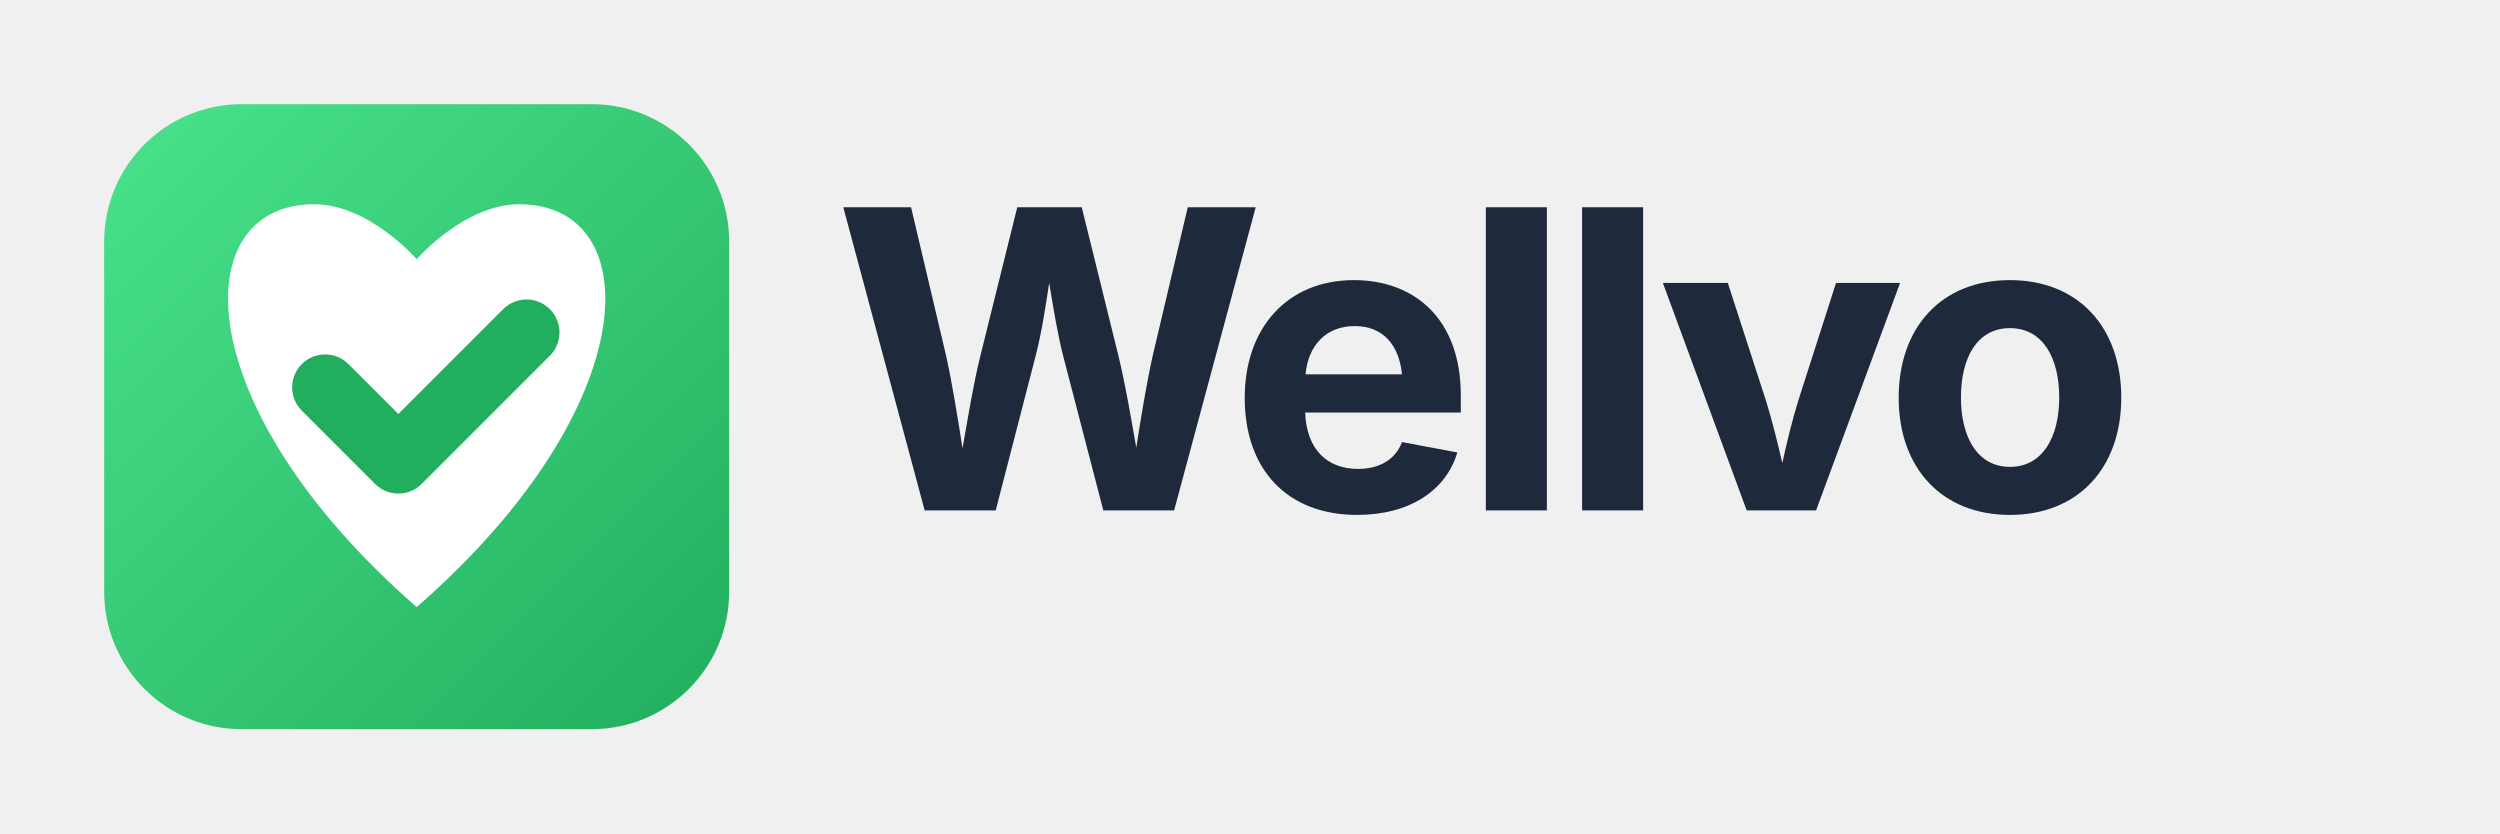
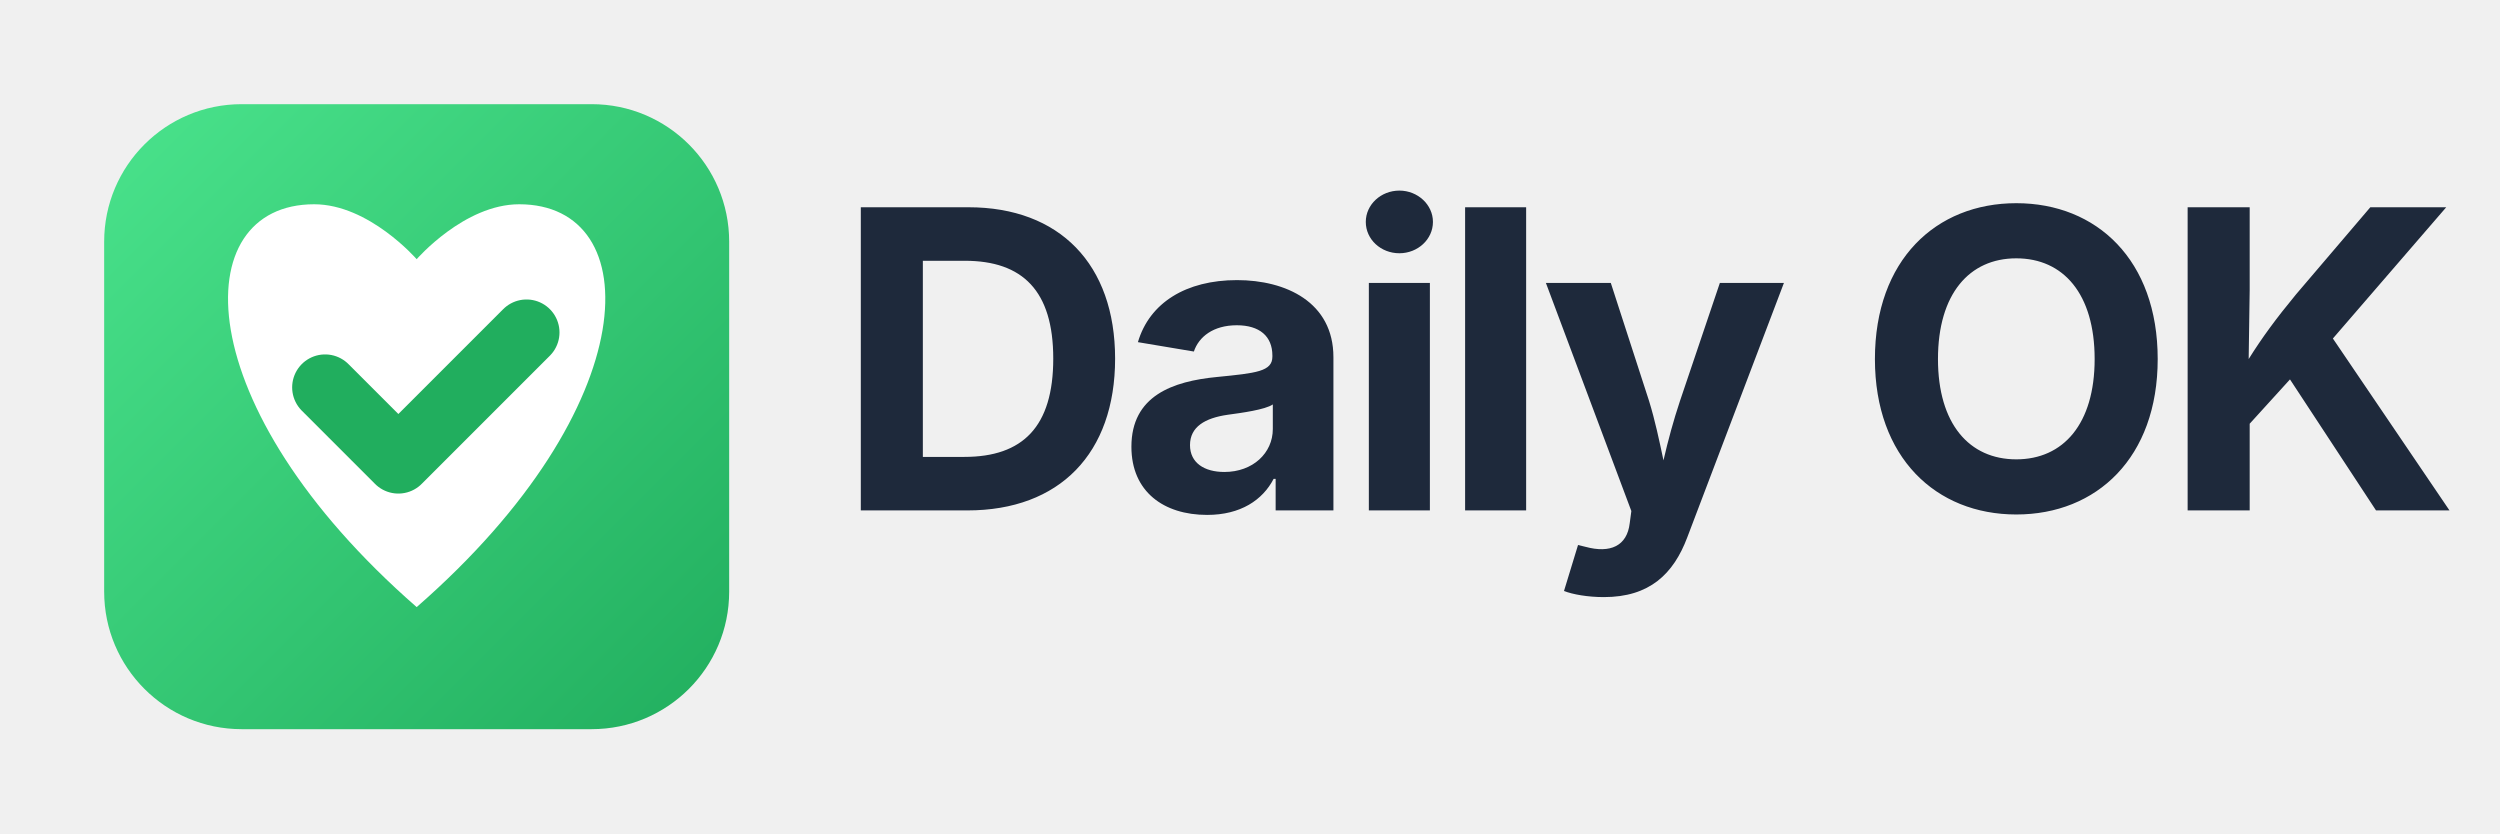
<svg xmlns="http://www.w3.org/2000/svg" width="1200" height="400" viewBox="0 0 1200 400" fill="none">
  <defs>
    <linearGradient id="bg" x1="0" y1="0" x2="300" y2="300" gradientUnits="userSpaceOnUse">
      <stop stop-color="#4ae38c" />
      <stop offset="1" stop-color="#21ae5e" />
    </linearGradient>
  </defs>
  <g transform="translate(50, 50)">
    <rect width="300" height="300" rx="66" fill="url(#bg)" />
    <g transform="scale(0.5859375)">
      <g transform="translate(256, 256) scale(1.5) translate(-256, -256)">
        <path d="M 256 360 C 130 250 130 140 200 140 C 230 140 256 170 256 170 C 256 170 282 140 312 140 C 382 140 382 250 256 360 Z" fill="white" />
        <path d="M 206 240 L 246 280 L 316 210" stroke="#21AE5E" stroke-width="36" stroke-linecap="round" stroke-linejoin="round" />
      </g>
    </g>
  </g>
-   <text x="400" y="245" font-family="'Inter', -apple-system, system-ui, sans-serif" font-weight="700" font-size="200" fill="#1e293b" letter-spacing="-0.04em">Wellvo</text>
+   <text x="400" y="245" font-family="'Inter', -apple-system, system-ui, sans-serif" font-weight="700" font-size="200" fill="#1e293b" letter-spacing="-0.04em">Daily OK</text>
</svg>
